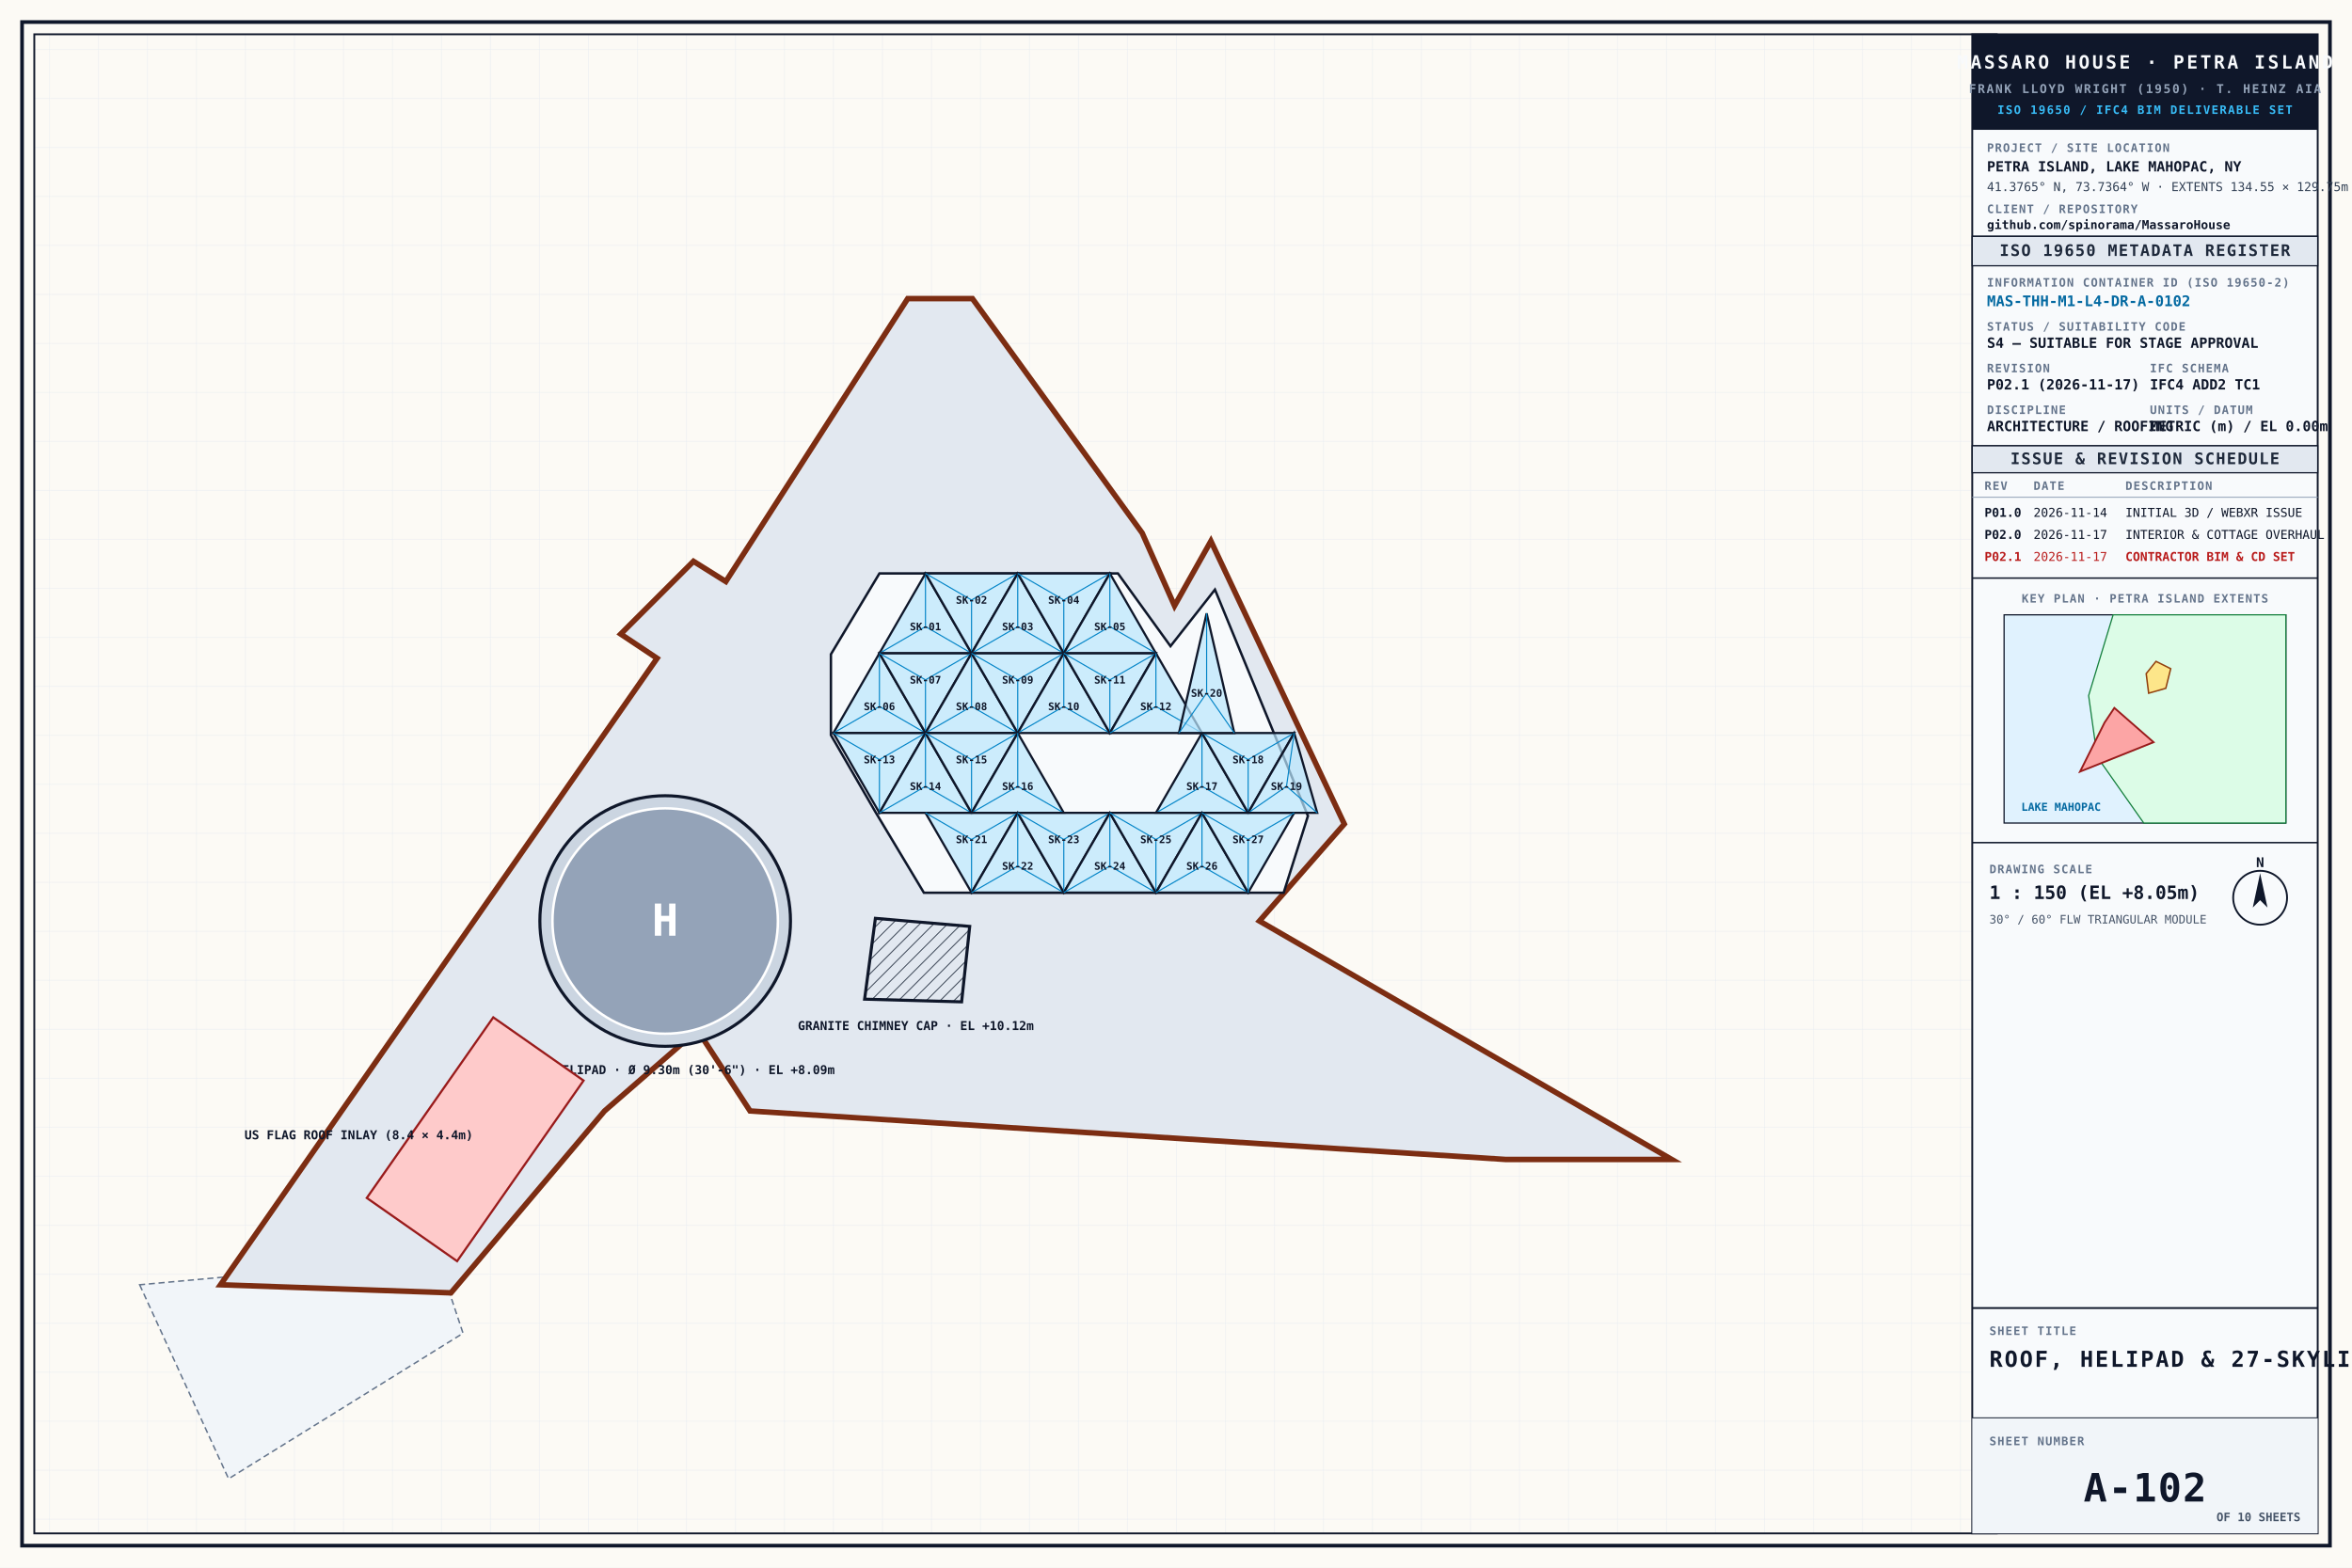
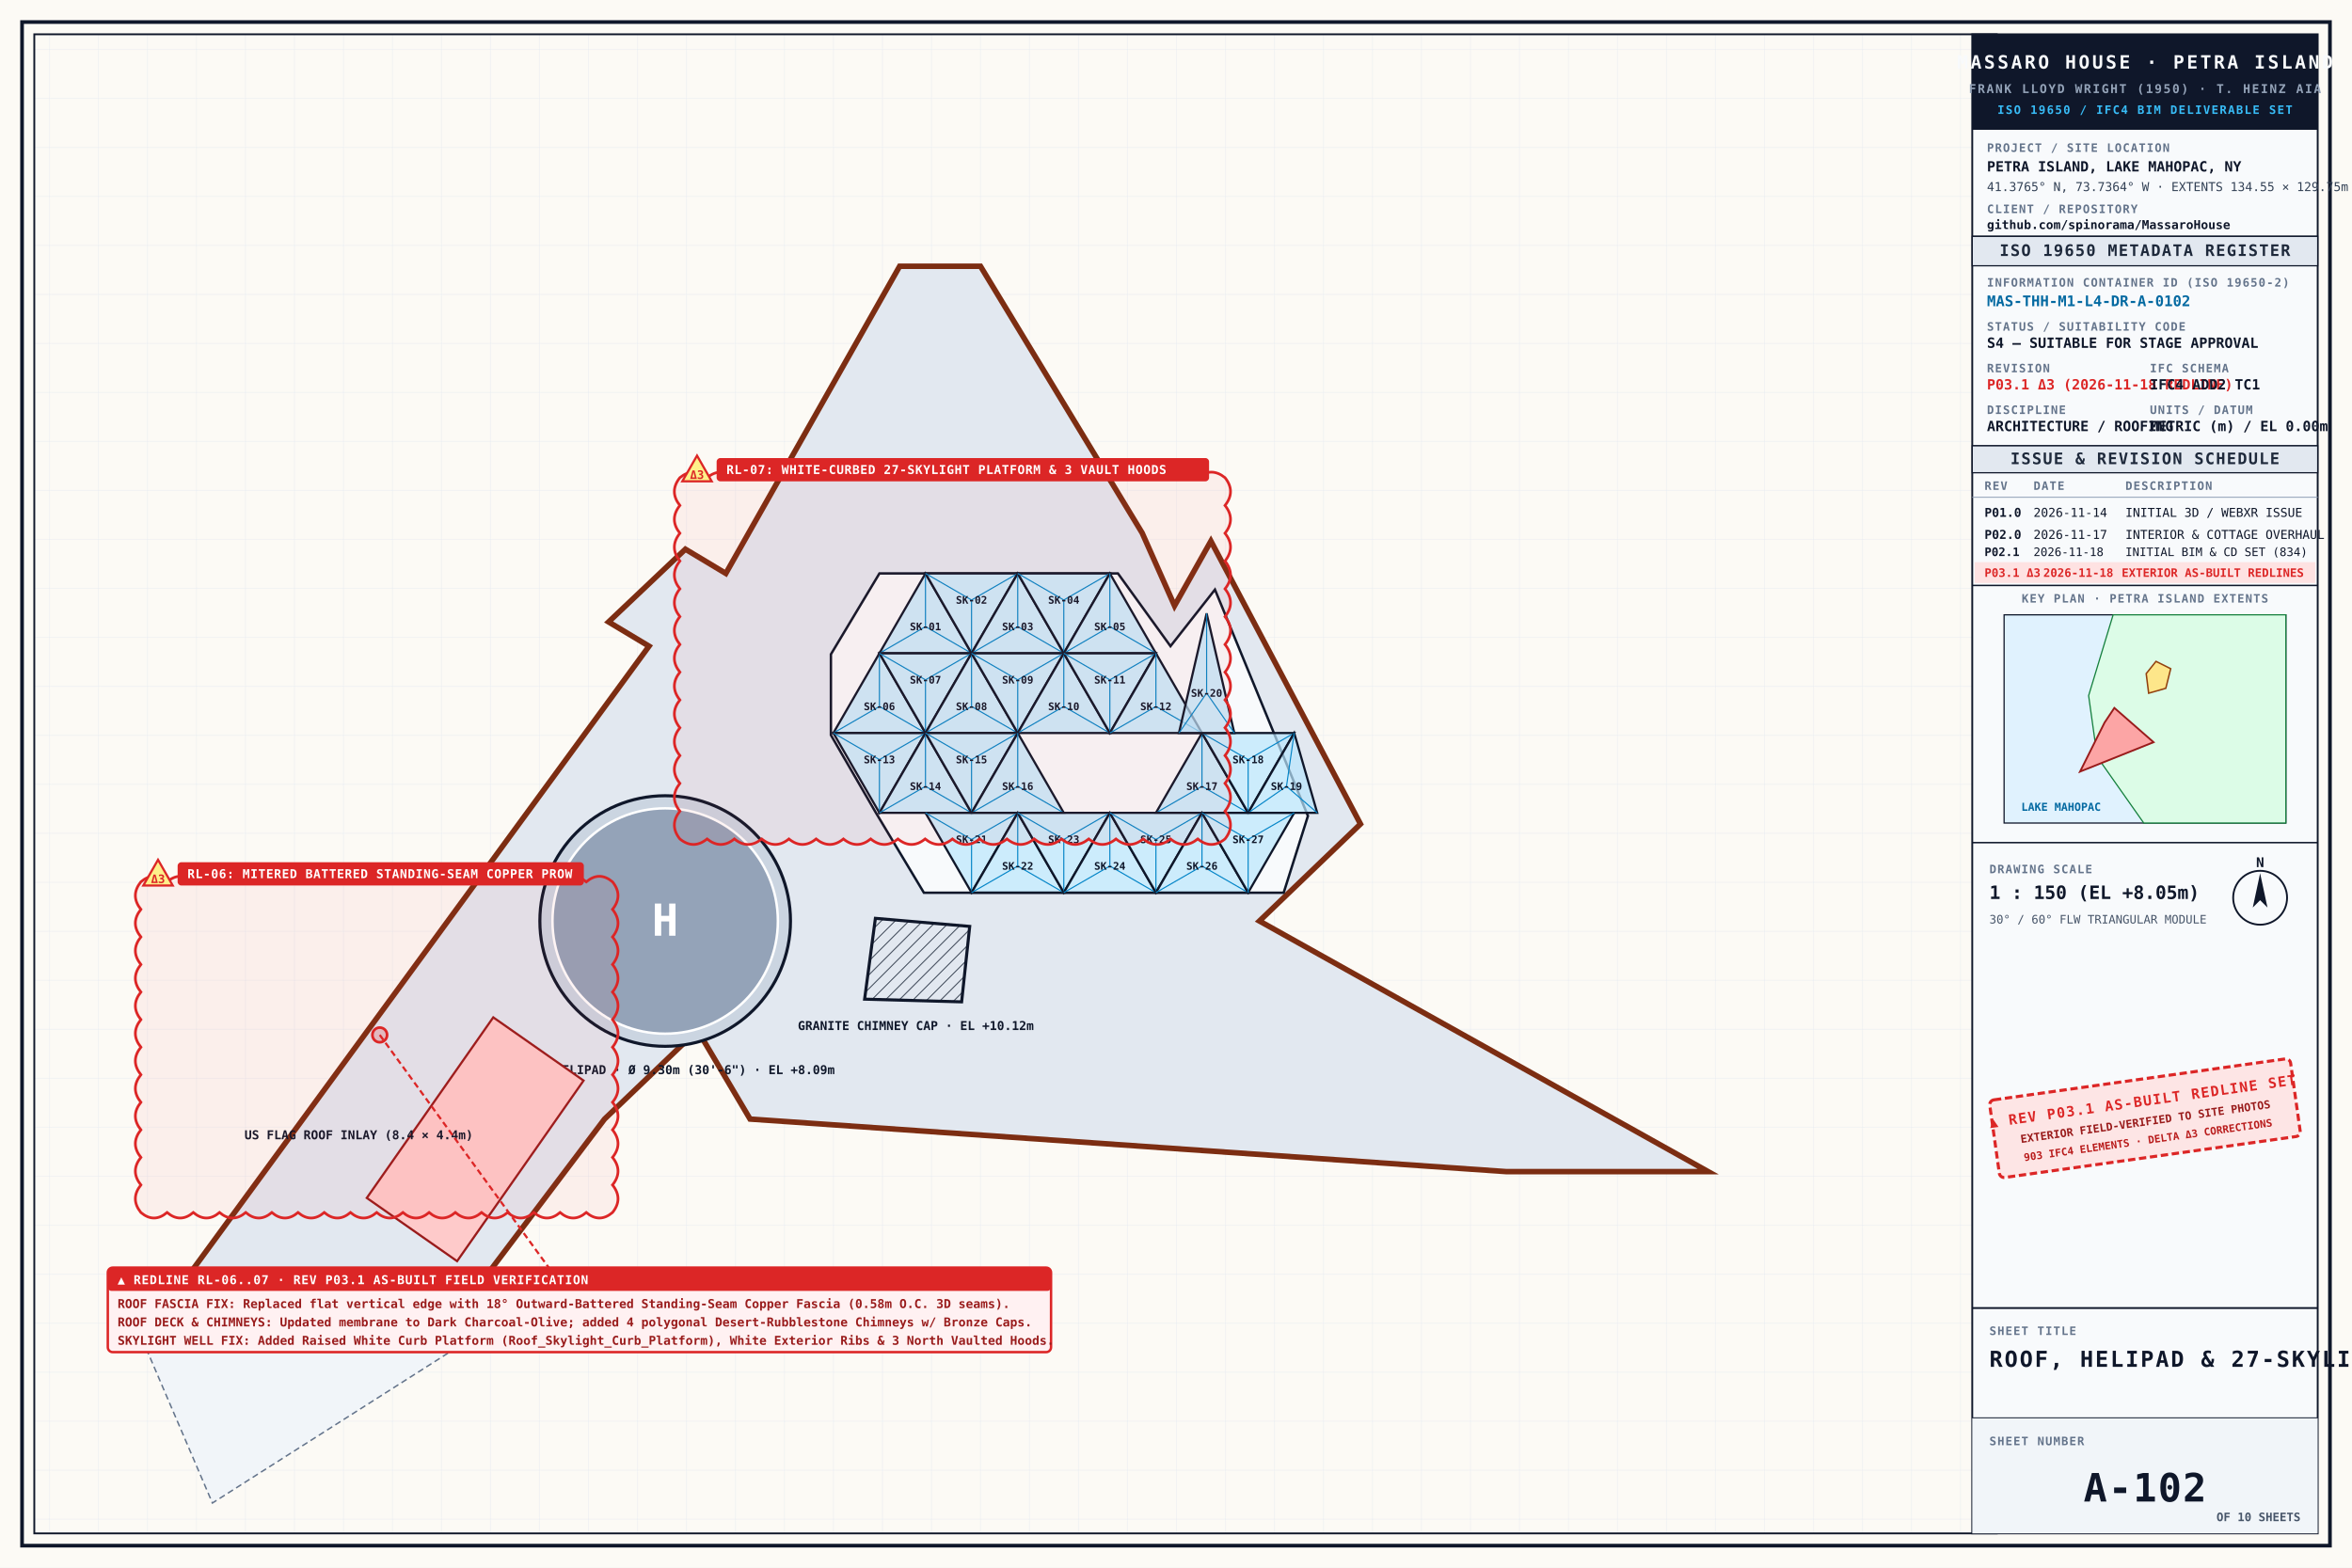
<svg xmlns="http://www.w3.org/2000/svg" viewBox="0 0 1920 1280" width="1920" height="1280">
  <defs>
    <pattern id="hatch-masonry" width="8" height="8" patternTransform="rotate(45 0 0)" patternUnits="userSpaceOnUse">
      <line x1="0" y1="0" x2="0" y2="8" stroke="#1e293b" stroke-width="1.2" />
    </pattern>
    <pattern id="hatch-rock" width="12" height="12" patternTransform="rotate(-30 0 0)" patternUnits="userSpaceOnUse">
      <line x1="0" y1="0" x2="8" y2="0" stroke="#475569" stroke-width="1.0" />
      <line x1="0" y1="6" x2="12" y2="6" stroke="#64748b" stroke-width="0.8" />
    </pattern>
    <pattern id="hatch-earth" width="10" height="10" patternTransform="rotate(60 0 0)" patternUnits="userSpaceOnUse">
      <line x1="0" y1="0" x2="0" y2="10" stroke="#64748b" stroke-width="0.9" />
    </pattern>
    <pattern id="grid-flw" width="40" height="40" patternUnits="userSpaceOnUse">
      <path d="M 40 0 L 0 0 0 40" fill="none" stroke="#e2e8f0" stroke-width="0.6" />
    </pattern>
    <style>
      text { font-family: 'DIN Alternate', 'Bahnschrift', 'Roboto Mono', 'Consolas', monospace; fill: #0f172a; }
      .tb-h1 { font-size: 18px; font-weight: 700; letter-spacing: 1.5px; }
      .tb-h2 { font-size: 13px; font-weight: 700; letter-spacing: 1px; fill: #1e293b; }
      .tb-lbl { font-size: 9.5px; font-weight: 600; fill: #64748b; letter-spacing: 0.8px; }
      .tb-val { font-size: 11.5px; font-weight: 700; fill: #0f172a; }
      .sheet-num { font-size: 32px; font-weight: 800; fill: #0f172a; letter-spacing: 1px; }
      .dim-txt { font-size: 10.5px; font-weight: 700; fill: #b91c1c; text-anchor: middle; }
      .tag-txt { font-size: 10px; font-weight: 700; fill: #0f172a; text-anchor: middle; }
      .sub-txt { font-size: 9px; font-weight: 600; fill: #475569; text-anchor: middle; }
      .note-txt { font-size: 11px; fill: #1e293b; }
      .hdr-txt { font-size: 14px; font-weight: 700; fill: #0f172a; letter-spacing: 1px; }
    </style>
  </defs>
  <rect x="0" y="0" width="1920" height="1280" fill="#fcfaf5" />
  <rect x="28" y="28" width="1602" height="1224" fill="url(#grid-flw)" />
  <rect x="18" y="18" width="1884" height="1244" fill="none" stroke="#0f172a" stroke-width="3.0" />
  <rect x="28" y="28" width="1602" height="1224" fill="none" stroke="#0f172a" stroke-width="1.5" />
  <g transform="translate(1610, 28)">
    <rect x="0" y="0" width="282" height="1224" fill="#f8fafc" stroke="#0f172a" stroke-width="1.5" />
    <rect x="0" y="0" width="282" height="78" fill="#0f172a" />
    <text x="141" y="28" text-anchor="middle" style="font-size:15px;font-weight:800;fill:#f8fafc;letter-spacing:2px;">MASSARO HOUSE · PETRA ISLAND</text>
    <text x="141" y="48" text-anchor="middle" style="font-size:10px;font-weight:600;fill:#94a3b8;letter-spacing:1.2px;">FRANK LLOYD WRIGHT (1950) · T. HEINZ AIA</text>
    <text x="141" y="65" text-anchor="middle" style="font-size:9.5px;font-weight:700;fill:#38bdf8;letter-spacing:1px;">ISO 19650 / IFC4 BIM DELIVERABLE SET</text>
    <line x1="0" y1="165" x2="282" y2="165" stroke="#0f172a" stroke-width="1.2" />
    <text x="12" y="96" class="tb-lbl">PROJECT / SITE LOCATION</text>
    <text x="12" y="112" class="tb-val">PETRA ISLAND, LAKE MAHOPAC, NY</text>
    <text x="12" y="128" style="font-size:10px;fill:#334155;">41.3765° N, 73.7364° W · EXTENTS 134.55 × 129.75m</text>
    <text x="12" y="146" class="tb-lbl">CLIENT / REPOSITORY</text>
    <text x="12" y="159" style="font-size:10px;font-weight:700;fill:#0f172a;">github.com/spinorama/MassaroHouse</text>
    <rect x="0" y="165" width="282" height="24" fill="#e2e8f0" stroke="#0f172a" stroke-width="1.0" />
    <text x="141" y="181" text-anchor="middle" class="tb-h2">ISO 19650 METADATA REGISTER</text>
    <text x="12" y="206" class="tb-lbl">INFORMATION CONTAINER ID (ISO 19650-2)</text>
    <text x="12" y="222" style="font-size:12px;font-weight:800;fill:#0369a1;">MAS-THH-M1-L4-DR-A-0102</text>
    <text x="12" y="242" class="tb-lbl">STATUS / SUITABILITY CODE</text>
    <text x="12" y="256" class="tb-val">S4 — SUITABLE FOR STAGE APPROVAL</text>
    <text x="12" y="276" class="tb-lbl">REVISION</text>
-     <text x="12" y="290" class="tb-val">P02.1 (2026-11-17)</text>
+     <text x="12" y="290" style="font-size:11.5px;font-weight:800;fill:#dc2626;">P03.1 Δ3 (2026-11-18 REDLINE)</text>
    <text x="145" y="276" class="tb-lbl">IFC SCHEMA</text>
    <text x="145" y="290" class="tb-val">IFC4 ADD2 TC1</text>
    <text x="12" y="310" class="tb-lbl">DISCIPLINE</text>
    <text x="12" y="324" class="tb-val">ARCHITECTURE / ROOFING</text>
    <text x="145" y="310" class="tb-lbl">UNITS / DATUM</text>
    <text x="145" y="324" class="tb-val">METRIC (m) / EL 0.00m</text>
    <line x1="0" y1="336" x2="282" y2="336" stroke="#0f172a" stroke-width="1.2" />
    <rect x="0" y="336" width="282" height="22" fill="#e2e8f0" stroke="#0f172a" stroke-width="1.0" />
    <text x="141" y="351" text-anchor="middle" class="tb-h2">ISSUE &amp; REVISION SCHEDULE</text>
    <text x="10" y="372" class="tb-lbl">REV</text>
    <text x="50" y="372" class="tb-lbl">DATE</text>
    <text x="125" y="372" class="tb-lbl">DESCRIPTION</text>
    <line x1="0" y1="378" x2="282" y2="378" stroke="#94a3b8" stroke-width="0.8" />
    <text x="10" y="394" style="font-size:10px;font-weight:700;">P01.0</text>
    <text x="50" y="394" style="font-size:10px;">2026-11-14</text>
    <text x="125" y="394" style="font-size:10px;">INITIAL 3D / WEBXR ISSUE</text>
    <text x="10" y="412" style="font-size:10px;font-weight:700;">P02.0</text>
    <text x="50" y="412" style="font-size:10px;">2026-11-17</text>
    <text x="125" y="412" style="font-size:10px;">INTERIOR &amp; COTTAGE OVERHAUL</text>
-     <text x="10" y="430" style="font-size:10px;font-weight:700;fill:#b91c1c;">P02.1</text>
-     <text x="50" y="430" style="font-size:10px;fill:#b91c1c;">2026-11-17</text>
-     <text x="125" y="430" style="font-size:10px;font-weight:700;fill:#b91c1c;">CONTRACTOR BIM &amp; CD SET</text>
-     <line x1="0" y1="444" x2="282" y2="444" stroke="#0f172a" stroke-width="1.2" />
+     <text x="10" y="426" style="font-size:9.5px;font-weight:700;">P02.1</text>
+     <text x="50" y="426" style="font-size:9.5px;">2026-11-18</text>
+     <text x="125" y="426" style="font-size:9.5px;">INITIAL BIM &amp; CD SET (834)</text>
+     <rect x="2" y="431" width="278" height="17" fill="#fee2e2" />
+     <text x="10" y="443" style="font-size:9.5px;font-weight:800;fill:#dc2626;">P03.1 Δ3</text>
+     <text x="58" y="443" style="font-size:9.5px;font-weight:700;fill:#dc2626;">2026-11-18</text>
+     <text x="122" y="443" style="font-size:9.5px;font-weight:800;fill:#dc2626;">EXTERIOR AS-BUILT REDLINES</text>
+     <line x1="0" y1="450" x2="282" y2="450" stroke="#0f172a" stroke-width="1.2" />
+     <g transform="translate(141, 885) rotate(-8)">
+       <rect x="-124" y="-32" width="248" height="64" rx="4" fill="rgba(254,226,226,0.9)" stroke="#dc2626" stroke-width="2.5" stroke-dasharray="6,3" />
+       <text x="0" y="-10" text-anchor="middle" style="font-size:11.5px;font-weight:900;fill:#dc2626;letter-spacing:1px;">▲ REV P03.1 AS-BUILT REDLINE SET</text>
+       <text x="0" y="6" text-anchor="middle" style="font-size:9px;font-weight:800;fill:#991b1b;">EXTERIOR FIELD-VERIFIED TO SITE PHOTOS</text>
+       <text x="0" y="21" text-anchor="middle" style="font-size:8.5px;font-weight:700;fill:#b91c1c;">903 IFC4 ELEMENTS · DELTA Δ3 CORRECTIONS</text>
+     </g>
    <text x="141" y="464" text-anchor="middle" class="tb-lbl">KEY PLAN · PETRA ISLAND EXTENTS</text>
    <rect x="26" y="474" width="230" height="170" fill="#e0f2fe" stroke="#0f172a" stroke-width="1.0" />
    <polygon points="115,474 256,474 256,644 140,644 102,590 95,540" fill="#dcfce7" stroke="#15803d" stroke-width="1.0" />
    <polygon points="116,550 148,578 88,602 108,562" fill="#fca5a5" stroke="#991b1b" stroke-width="1.5" />
    <polygon points="150,512 162,518 158,534 144,538 142,522" fill="#fde68a" stroke="#92400e" stroke-width="1.2" />
    <text x="40" y="634" style="font-size:9px;font-weight:700;fill:#0369a1;">LAKE MAHOPAC</text>
    <line x1="0" y1="660" x2="282" y2="660" stroke="#0f172a" stroke-width="1.2" />
    <g transform="translate(235, 705)">
      <circle cx="0" cy="0" r="22" fill="none" stroke="#0f172a" stroke-width="1.5" />
      <polygon points="0,-20 -6,8 0,2 6,8" fill="#0f172a" />
      <text x="0" y="-25" text-anchor="middle" style="font-size:11px;font-weight:800;">N</text>
    </g>
    <text x="14" y="685" class="tb-lbl">DRAWING SCALE</text>
    <text x="14" y="706" style="font-size:15px;font-weight:800;">1 : 150 (EL +8.05m)</text>
    <text x="14" y="726" style="font-size:9.5px;fill:#475569;">30° / 60° FLW TRIANGULAR MODULE</text>
    <line x1="0" y1="1040" x2="282" y2="1040" stroke="#0f172a" stroke-width="1.5" />
    <text x="14" y="1062" class="tb-lbl">SHEET TITLE</text>
    <text x="14" y="1088" class="tb-h1">ROOF, HELIPAD &amp; 27-SKYLIGHT PLAN</text>
    <line x1="0" y1="1130" x2="282" y2="1130" stroke="#0f172a" stroke-width="1.5" />
    <rect x="0" y="1130" width="282" height="94" fill="#f1f5f9" />
    <text x="14" y="1152" class="tb-lbl">SHEET NUMBER</text>
    <text x="141" y="1198" text-anchor="middle" class="sheet-num">A-102</text>
    <text x="268" y="1214" text-anchor="end" style="font-size:9.5px;font-weight:700;fill:#475569;">OF 10 SHEETS</text>
  </g>
-   <polygon points="114.0,1049.0 186.6,1207.4 378.0,1088.6 364.8,1049.0 186.6,1042.4" fill="#f1f5f9" stroke="#64748b" stroke-width="1.2" stroke-dasharray="5,3" />
-   <polygon points="741.0,243.8 793.8,243.8 932.4,435.2 958.8,494.6 988.5,441.8 1097.4,672.8 1028.1,752.0 1364.7,946.7 1229.4,946.7 612.3,907.1 569.4,841.1 493.5,907.1 368.1,1055.6 180.0,1049.0 536.4,537.5 506.7,517.7 566.1,458.3 592.5,474.8" fill="#e2e8f0" stroke="#7c2d12" stroke-width="4.5" />
+   <polygon points="94.2,1042.4 173.4,1227.2 391.2,1088.6 364.8,1049.0 186.6,1042.4" fill="#f1f5f9" stroke="#64748b" stroke-width="1.2" stroke-dasharray="5,3" />
+   <polygon points="734.4,217.4 800.4,217.4 932.4,435.2 958.8,494.6 988.5,441.8 1110.6,672.8 1028.1,752.0 1394.4,956.6 1229.4,956.6 612.3,913.7 569.4,841.1 493.5,913.7 361.5,1088.6 133.8,1068.8 529.8,527.6 496.8,507.8 559.5,448.4 592.5,468.2" fill="#e2e8f0" stroke="#7c2d12" stroke-width="4.5" />
  <polygon points="717.9,468.2 912.6,468.2 955.5,527.6 991.8,481.4 1067.7,666.2 1047.9,728.9 754.2,728.9 714.6,662.9 678.3,600.2 678.3,534.2" fill="#f8fafc" stroke="#0f172a" stroke-width="2.0" />
  <polygon points="717.9,533.4 793.1,533.4 755.5,468.2" fill="#bae6fd" fill-opacity="0.7" stroke="#0f172a" stroke-width="1.8" />
  <line x1="717.9" y1="533.4" x2="755.5" y2="511.6" stroke="#0284c7" stroke-width="0.9" />
  <line x1="793.1" y1="533.4" x2="755.5" y2="511.6" stroke="#0284c7" stroke-width="0.9" />
  <line x1="755.5" y1="468.2" x2="755.5" y2="511.6" stroke="#0284c7" stroke-width="0.9" />
  <text x="755.5" y="514.6" style="font-size:8.5px;font-weight:800;fill:#0f172a;text-anchor:middle;">SK-01</text>
  <polygon points="755.5,468.2 830.8,468.2 793.1,533.4" fill="#bae6fd" fill-opacity="0.7" stroke="#0f172a" stroke-width="1.8" />
  <line x1="755.5" y1="468.2" x2="793.1" y2="489.9" stroke="#0284c7" stroke-width="0.9" />
  <line x1="830.8" y1="468.2" x2="793.1" y2="489.9" stroke="#0284c7" stroke-width="0.9" />
  <line x1="793.1" y1="533.4" x2="793.1" y2="489.9" stroke="#0284c7" stroke-width="0.9" />
  <text x="793.1" y="492.9" style="font-size:8.5px;font-weight:800;fill:#0f172a;text-anchor:middle;">SK-02</text>
  <polygon points="793.1,533.4 868.4,533.4 830.8,468.2" fill="#bae6fd" fill-opacity="0.7" stroke="#0f172a" stroke-width="1.8" />
  <line x1="793.1" y1="533.4" x2="830.8" y2="511.6" stroke="#0284c7" stroke-width="0.9" />
  <line x1="868.4" y1="533.4" x2="830.8" y2="511.6" stroke="#0284c7" stroke-width="0.9" />
  <line x1="830.8" y1="468.2" x2="830.8" y2="511.6" stroke="#0284c7" stroke-width="0.9" />
  <text x="830.8" y="514.6" style="font-size:8.5px;font-weight:800;fill:#0f172a;text-anchor:middle;">SK-03</text>
  <polygon points="830.8,468.2 906.0,468.2 868.4,533.4" fill="#bae6fd" fill-opacity="0.7" stroke="#0f172a" stroke-width="1.8" />
  <line x1="830.8" y1="468.2" x2="868.4" y2="489.9" stroke="#0284c7" stroke-width="0.9" />
  <line x1="906.0" y1="468.2" x2="868.4" y2="489.9" stroke="#0284c7" stroke-width="0.9" />
  <line x1="868.4" y1="533.4" x2="868.4" y2="489.9" stroke="#0284c7" stroke-width="0.9" />
  <text x="868.4" y="492.9" style="font-size:8.5px;font-weight:800;fill:#0f172a;text-anchor:middle;">SK-04</text>
  <polygon points="868.4,533.4 943.6,533.4 906.0,468.2" fill="#bae6fd" fill-opacity="0.7" stroke="#0f172a" stroke-width="1.8" />
  <line x1="868.4" y1="533.4" x2="906.0" y2="511.6" stroke="#0284c7" stroke-width="0.9" />
  <line x1="943.6" y1="533.4" x2="906.0" y2="511.6" stroke="#0284c7" stroke-width="0.9" />
  <line x1="906.0" y1="468.2" x2="906.0" y2="511.6" stroke="#0284c7" stroke-width="0.9" />
  <text x="906.0" y="514.6" style="font-size:8.5px;font-weight:800;fill:#0f172a;text-anchor:middle;">SK-05</text>
  <polygon points="680.3,598.5 755.5,598.5 717.9,533.4" fill="#bae6fd" fill-opacity="0.7" stroke="#0f172a" stroke-width="1.8" />
  <line x1="680.3" y1="598.5" x2="717.9" y2="576.8" stroke="#0284c7" stroke-width="0.9" />
  <line x1="755.5" y1="598.5" x2="717.9" y2="576.8" stroke="#0284c7" stroke-width="0.9" />
  <line x1="717.9" y1="533.4" x2="717.9" y2="576.8" stroke="#0284c7" stroke-width="0.9" />
  <text x="717.9" y="579.8" style="font-size:8.5px;font-weight:800;fill:#0f172a;text-anchor:middle;">SK-06</text>
  <polygon points="717.9,533.4 793.1,533.4 755.5,598.5" fill="#bae6fd" fill-opacity="0.7" stroke="#0f172a" stroke-width="1.8" />
  <line x1="717.9" y1="533.4" x2="755.5" y2="555.1" stroke="#0284c7" stroke-width="0.9" />
  <line x1="793.1" y1="533.4" x2="755.5" y2="555.1" stroke="#0284c7" stroke-width="0.9" />
  <line x1="755.5" y1="598.5" x2="755.5" y2="555.1" stroke="#0284c7" stroke-width="0.9" />
  <text x="755.5" y="558.1" style="font-size:8.5px;font-weight:800;fill:#0f172a;text-anchor:middle;">SK-07</text>
  <polygon points="755.5,598.5 830.8,598.5 793.1,533.4" fill="#bae6fd" fill-opacity="0.7" stroke="#0f172a" stroke-width="1.8" />
  <line x1="755.5" y1="598.5" x2="793.1" y2="576.8" stroke="#0284c7" stroke-width="0.9" />
  <line x1="830.8" y1="598.5" x2="793.1" y2="576.8" stroke="#0284c7" stroke-width="0.9" />
  <line x1="793.1" y1="533.4" x2="793.1" y2="576.8" stroke="#0284c7" stroke-width="0.9" />
  <text x="793.1" y="579.8" style="font-size:8.5px;font-weight:800;fill:#0f172a;text-anchor:middle;">SK-08</text>
  <polygon points="793.1,533.4 868.4,533.4 830.8,598.5" fill="#bae6fd" fill-opacity="0.7" stroke="#0f172a" stroke-width="1.8" />
  <line x1="793.1" y1="533.4" x2="830.8" y2="555.1" stroke="#0284c7" stroke-width="0.9" />
  <line x1="868.4" y1="533.4" x2="830.8" y2="555.1" stroke="#0284c7" stroke-width="0.9" />
  <line x1="830.8" y1="598.5" x2="830.8" y2="555.1" stroke="#0284c7" stroke-width="0.9" />
  <text x="830.8" y="558.1" style="font-size:8.5px;font-weight:800;fill:#0f172a;text-anchor:middle;">SK-09</text>
  <polygon points="830.8,598.5 906.0,598.5 868.4,533.4" fill="#bae6fd" fill-opacity="0.7" stroke="#0f172a" stroke-width="1.8" />
  <line x1="830.8" y1="598.5" x2="868.4" y2="576.8" stroke="#0284c7" stroke-width="0.9" />
  <line x1="906.0" y1="598.5" x2="868.4" y2="576.8" stroke="#0284c7" stroke-width="0.9" />
  <line x1="868.4" y1="533.4" x2="868.4" y2="576.8" stroke="#0284c7" stroke-width="0.9" />
  <text x="868.4" y="579.8" style="font-size:8.5px;font-weight:800;fill:#0f172a;text-anchor:middle;">SK-10</text>
  <polygon points="868.4,533.4 943.6,533.4 906.0,598.5" fill="#bae6fd" fill-opacity="0.7" stroke="#0f172a" stroke-width="1.8" />
  <line x1="868.4" y1="533.4" x2="906.0" y2="555.1" stroke="#0284c7" stroke-width="0.9" />
  <line x1="943.6" y1="533.4" x2="906.0" y2="555.1" stroke="#0284c7" stroke-width="0.9" />
  <line x1="906.0" y1="598.5" x2="906.0" y2="555.1" stroke="#0284c7" stroke-width="0.9" />
  <text x="906.0" y="558.1" style="font-size:8.5px;font-weight:800;fill:#0f172a;text-anchor:middle;">SK-11</text>
  <polygon points="906.0,598.5 981.2,598.5 943.6,533.4" fill="#bae6fd" fill-opacity="0.7" stroke="#0f172a" stroke-width="1.8" />
  <line x1="906.0" y1="598.5" x2="943.6" y2="576.8" stroke="#0284c7" stroke-width="0.9" />
  <line x1="981.2" y1="598.5" x2="943.6" y2="576.8" stroke="#0284c7" stroke-width="0.9" />
  <line x1="943.6" y1="533.4" x2="943.6" y2="576.8" stroke="#0284c7" stroke-width="0.9" />
  <text x="943.6" y="579.8" style="font-size:8.5px;font-weight:800;fill:#0f172a;text-anchor:middle;">SK-12</text>
  <polygon points="680.3,598.5 755.5,598.5 717.9,663.7" fill="#bae6fd" fill-opacity="0.7" stroke="#0f172a" stroke-width="1.8" />
  <line x1="680.3" y1="598.5" x2="717.9" y2="620.2" stroke="#0284c7" stroke-width="0.9" />
  <line x1="755.5" y1="598.5" x2="717.9" y2="620.2" stroke="#0284c7" stroke-width="0.9" />
  <line x1="717.9" y1="663.7" x2="717.9" y2="620.2" stroke="#0284c7" stroke-width="0.9" />
  <text x="717.9" y="623.2" style="font-size:8.5px;font-weight:800;fill:#0f172a;text-anchor:middle;">SK-13</text>
  <polygon points="717.9,663.7 793.1,663.7 755.5,598.5" fill="#bae6fd" fill-opacity="0.7" stroke="#0f172a" stroke-width="1.8" />
  <line x1="717.9" y1="663.7" x2="755.5" y2="642.0" stroke="#0284c7" stroke-width="0.9" />
  <line x1="793.1" y1="663.7" x2="755.5" y2="642.0" stroke="#0284c7" stroke-width="0.9" />
  <line x1="755.5" y1="598.5" x2="755.5" y2="642.0" stroke="#0284c7" stroke-width="0.9" />
  <text x="755.5" y="645.0" style="font-size:8.5px;font-weight:800;fill:#0f172a;text-anchor:middle;">SK-14</text>
  <polygon points="755.5,598.5 830.8,598.5 793.1,663.7" fill="#bae6fd" fill-opacity="0.7" stroke="#0f172a" stroke-width="1.8" />
  <line x1="755.5" y1="598.5" x2="793.1" y2="620.2" stroke="#0284c7" stroke-width="0.9" />
  <line x1="830.8" y1="598.5" x2="793.1" y2="620.2" stroke="#0284c7" stroke-width="0.9" />
  <line x1="793.1" y1="663.7" x2="793.1" y2="620.2" stroke="#0284c7" stroke-width="0.9" />
  <text x="793.1" y="623.2" style="font-size:8.5px;font-weight:800;fill:#0f172a;text-anchor:middle;">SK-15</text>
  <polygon points="793.1,663.7 868.4,663.7 830.8,598.5" fill="#bae6fd" fill-opacity="0.7" stroke="#0f172a" stroke-width="1.8" />
  <line x1="793.1" y1="663.7" x2="830.8" y2="642.0" stroke="#0284c7" stroke-width="0.9" />
  <line x1="868.4" y1="663.7" x2="830.8" y2="642.0" stroke="#0284c7" stroke-width="0.9" />
  <line x1="830.8" y1="598.5" x2="830.8" y2="642.0" stroke="#0284c7" stroke-width="0.9" />
  <text x="830.8" y="645.0" style="font-size:8.5px;font-weight:800;fill:#0f172a;text-anchor:middle;">SK-16</text>
  <polygon points="943.6,663.7 1018.9,663.7 981.2,598.5" fill="#bae6fd" fill-opacity="0.7" stroke="#0f172a" stroke-width="1.8" />
  <line x1="943.6" y1="663.7" x2="981.2" y2="642.0" stroke="#0284c7" stroke-width="0.9" />
  <line x1="1018.9" y1="663.7" x2="981.2" y2="642.0" stroke="#0284c7" stroke-width="0.9" />
  <line x1="981.2" y1="598.5" x2="981.2" y2="642.0" stroke="#0284c7" stroke-width="0.9" />
  <text x="981.2" y="645.0" style="font-size:8.5px;font-weight:800;fill:#0f172a;text-anchor:middle;">SK-17</text>
  <polygon points="981.2,598.5 1056.5,598.5 1018.9,663.7" fill="#bae6fd" fill-opacity="0.7" stroke="#0f172a" stroke-width="1.8" />
  <line x1="981.2" y1="598.5" x2="1018.9" y2="620.2" stroke="#0284c7" stroke-width="0.9" />
  <line x1="1056.5" y1="598.5" x2="1018.9" y2="620.2" stroke="#0284c7" stroke-width="0.9" />
  <line x1="1018.9" y1="663.7" x2="1018.9" y2="620.2" stroke="#0284c7" stroke-width="0.9" />
  <text x="1018.9" y="623.2" style="font-size:8.5px;font-weight:800;fill:#0f172a;text-anchor:middle;">SK-18</text>
  <polygon points="1018.9,663.7 1056.5,598.5 1075.3,663.7" fill="#bae6fd" fill-opacity="0.7" stroke="#0f172a" stroke-width="1.8" />
  <line x1="1018.9" y1="663.7" x2="1050.2" y2="642.0" stroke="#0284c7" stroke-width="0.9" />
  <line x1="1056.5" y1="598.5" x2="1050.2" y2="642.0" stroke="#0284c7" stroke-width="0.9" />
  <line x1="1075.3" y1="663.7" x2="1050.2" y2="642.0" stroke="#0284c7" stroke-width="0.9" />
  <text x="1050.2" y="645.0" style="font-size:8.5px;font-weight:800;fill:#0f172a;text-anchor:middle;">SK-19</text>
  <polygon points="962.4,598.5 1007.6,598.5 985.0,500.8" fill="#bae6fd" fill-opacity="0.7" stroke="#0f172a" stroke-width="1.8" />
  <line x1="962.4" y1="598.5" x2="985.0" y2="565.9" stroke="#0284c7" stroke-width="0.9" />
  <line x1="1007.6" y1="598.5" x2="985.0" y2="565.9" stroke="#0284c7" stroke-width="0.9" />
  <line x1="985.0" y1="500.8" x2="985.0" y2="565.9" stroke="#0284c7" stroke-width="0.9" />
  <text x="985.0" y="568.9" style="font-size:8.5px;font-weight:800;fill:#0f172a;text-anchor:middle;">SK-20</text>
  <polygon points="755.5,663.7 830.8,663.7 793.1,728.8" fill="#bae6fd" fill-opacity="0.7" stroke="#0f172a" stroke-width="1.8" />
  <line x1="755.5" y1="663.7" x2="793.1" y2="685.4" stroke="#0284c7" stroke-width="0.9" />
  <line x1="830.8" y1="663.7" x2="793.1" y2="685.4" stroke="#0284c7" stroke-width="0.9" />
  <line x1="793.1" y1="728.8" x2="793.1" y2="685.4" stroke="#0284c7" stroke-width="0.9" />
  <text x="793.1" y="688.4" style="font-size:8.5px;font-weight:800;fill:#0f172a;text-anchor:middle;">SK-21</text>
  <polygon points="793.1,728.8 868.4,728.8 830.8,663.7" fill="#bae6fd" fill-opacity="0.7" stroke="#0f172a" stroke-width="1.8" />
  <line x1="793.1" y1="728.8" x2="830.8" y2="707.1" stroke="#0284c7" stroke-width="0.9" />
  <line x1="868.4" y1="728.8" x2="830.8" y2="707.1" stroke="#0284c7" stroke-width="0.9" />
  <line x1="830.8" y1="663.7" x2="830.8" y2="707.1" stroke="#0284c7" stroke-width="0.9" />
  <text x="830.8" y="710.1" style="font-size:8.5px;font-weight:800;fill:#0f172a;text-anchor:middle;">SK-22</text>
  <polygon points="830.8,663.7 906.0,663.7 868.4,728.8" fill="#bae6fd" fill-opacity="0.7" stroke="#0f172a" stroke-width="1.8" />
  <line x1="830.8" y1="663.7" x2="868.4" y2="685.4" stroke="#0284c7" stroke-width="0.9" />
  <line x1="906.0" y1="663.7" x2="868.4" y2="685.4" stroke="#0284c7" stroke-width="0.9" />
  <line x1="868.4" y1="728.8" x2="868.4" y2="685.4" stroke="#0284c7" stroke-width="0.9" />
  <text x="868.4" y="688.4" style="font-size:8.5px;font-weight:800;fill:#0f172a;text-anchor:middle;">SK-23</text>
  <polygon points="868.4,728.8 943.6,728.8 906.0,663.7" fill="#bae6fd" fill-opacity="0.7" stroke="#0f172a" stroke-width="1.8" />
  <line x1="868.4" y1="728.8" x2="906.0" y2="707.1" stroke="#0284c7" stroke-width="0.9" />
  <line x1="943.6" y1="728.8" x2="906.0" y2="707.1" stroke="#0284c7" stroke-width="0.9" />
  <line x1="906.0" y1="663.7" x2="906.0" y2="707.1" stroke="#0284c7" stroke-width="0.9" />
  <text x="906.0" y="710.1" style="font-size:8.5px;font-weight:800;fill:#0f172a;text-anchor:middle;">SK-24</text>
  <polygon points="906.0,663.7 981.2,663.7 943.6,728.8" fill="#bae6fd" fill-opacity="0.7" stroke="#0f172a" stroke-width="1.8" />
  <line x1="906.0" y1="663.7" x2="943.6" y2="685.4" stroke="#0284c7" stroke-width="0.9" />
  <line x1="981.2" y1="663.7" x2="943.6" y2="685.4" stroke="#0284c7" stroke-width="0.9" />
  <line x1="943.6" y1="728.8" x2="943.6" y2="685.4" stroke="#0284c7" stroke-width="0.9" />
  <text x="943.6" y="688.4" style="font-size:8.5px;font-weight:800;fill:#0f172a;text-anchor:middle;">SK-25</text>
  <polygon points="943.6,728.8 1018.9,728.8 981.2,663.7" fill="#bae6fd" fill-opacity="0.7" stroke="#0f172a" stroke-width="1.8" />
  <line x1="943.6" y1="728.8" x2="981.2" y2="707.1" stroke="#0284c7" stroke-width="0.9" />
  <line x1="1018.9" y1="728.8" x2="981.2" y2="707.1" stroke="#0284c7" stroke-width="0.9" />
  <line x1="981.2" y1="663.7" x2="981.2" y2="707.1" stroke="#0284c7" stroke-width="0.9" />
  <text x="981.2" y="710.1" style="font-size:8.5px;font-weight:800;fill:#0f172a;text-anchor:middle;">SK-26</text>
  <polygon points="981.2,663.7 1056.5,663.7 1018.9,728.8" fill="#bae6fd" fill-opacity="0.7" stroke="#0f172a" stroke-width="1.8" />
  <line x1="981.2" y1="663.7" x2="1018.9" y2="685.4" stroke="#0284c7" stroke-width="0.9" />
  <line x1="1056.5" y1="663.7" x2="1018.9" y2="685.4" stroke="#0284c7" stroke-width="0.9" />
  <line x1="1018.9" y1="728.8" x2="1018.9" y2="685.4" stroke="#0284c7" stroke-width="0.9" />
  <text x="1018.9" y="688.4" style="font-size:8.5px;font-weight:800;fill:#0f172a;text-anchor:middle;">SK-27</text>
  <circle cx="543.0" cy="752.0" r="102.3" fill="#cbd5e1" stroke="#0f172a" stroke-width="2.5" />
  <circle cx="543.0" cy="752.0" r="92.0" fill="#94a3b8" stroke="#ffffff" stroke-width="2.0" />
  <text x="543.0" y="764.0" style="font-size:36px;font-weight:900;fill:#ffffff;text-anchor:middle;">H</text>
  <text x="543.0" y="877.0" class="tag-txt">ROOFTOP HELIPAD · Ø 9.30m (30'-6") · EL +8.09m</text>
  <rect x="342.9" y="840.2" width="90" height="180" transform="rotate(35 387.9 930.2)" fill="#fecaca" stroke="#991b1b" stroke-width="1.8" />
  <text x="292.9" y="930.2" class="tag-txt">US FLAG ROOF INLAY (8.4 × 4.4m)</text>
  <polygon points="705.8,815.8 785.0,818.0 791.6,756.4 714.6,749.8" fill="url(#hatch-masonry)" stroke="#0f172a" stroke-width="2.5" />
  <text x="747.6" y="841.0" class="tag-txt">GRANITE CHIMNEY CAP · EL +10.12m</text>
+   <g class="redline-layer">
+     <path d="M 115.0 720.0 Q 125.7 711.0 136.4 720.0 Q 147.1 711.0 157.8 720.0 Q 168.5 711.0 179.2 720.0 Q 189.9 711.0 200.6 720.0 Q 211.2 711.0 221.9 720.0 Q 232.6 711.0 243.3 720.0 Q 254.0 711.0 264.7 720.0 Q 275.4 711.0 286.1 720.0 Q 296.8 711.0 307.5 720.0 Q 318.2 711.0 328.9 720.0 Q 339.6 711.0 350.3 720.0 Q 361.0 711.0 371.7 720.0 Q 382.4 711.0 393.1 720.0 Q 403.8 711.0 414.4 720.0 Q 425.1 711.0 435.8 720.0 Q 446.5 711.0 457.2 720.0 Q 467.9 711.0 478.6 720.0 Q 489.3 711.0 500.0 720.0 Q 509.0 731.2 500.0 742.5 Q 509.0 753.8 500.0 765.0 Q 509.0 776.2 500.0 787.5 Q 509.0 798.8 500.0 810.0 Q 509.0 821.2 500.0 832.5 Q 509.0 843.8 500.0 855.0 Q 509.0 866.2 500.0 877.5 Q 509.0 888.8 500.0 900.0 Q 509.0 911.2 500.0 922.5 Q 509.0 933.8 500.0 945.0 Q 509.0 956.2 500.0 967.5 Q 509.0 978.8 500.0 990.0 Q 489.3 999.0 478.6 990.0 Q 467.9 999.0 457.2 990.0 Q 446.5 999.0 435.8 990.0 Q 425.1 999.0 414.4 990.0 Q 403.8 999.0 393.1 990.0 Q 382.4 999.0 371.7 990.0 Q 361.0 999.0 350.3 990.0 Q 339.6 999.0 328.9 990.0 Q 318.2 999.0 307.5 990.0 Q 296.8 999.0 286.1 990.0 Q 275.4 999.0 264.7 990.0 Q 254.0 999.0 243.3 990.0 Q 232.6 999.0 221.9 990.0 Q 211.2 999.0 200.6 990.0 Q 189.9 999.0 179.2 990.0 Q 168.5 999.0 157.8 990.0 Q 147.1 999.0 136.4 990.0 Q 125.7 999.0 115.0 990.0 Q 106.0 978.8 115.0 967.5 Q 106.0 956.2 115.0 945.0 Q 106.0 933.8 115.0 922.5 Q 106.0 911.2 115.0 900.0 Q 106.0 888.8 115.0 877.5 Q 106.0 866.2 115.0 855.0 Q 106.0 843.8 115.0 832.5 Q 106.0 821.2 115.0 810.0 Q 106.0 798.8 115.0 787.5 Q 106.0 776.2 115.0 765.0 Q 106.0 753.8 115.0 742.5 Q 106.0 731.2 115.0 720.0 Z" fill="rgba(239, 68, 68, 0.055)" stroke="#dc2626" stroke-width="2.2" />
+     <polygon points="129.0,702.0 117.0,723.0 141.0,723.0" fill="#fef08a" stroke="#dc2626" stroke-width="1.8" />
+     <text x="129.0" y="721.0" text-anchor="middle" style="font-size:9.5px;font-weight:900;fill:#dc2626;">Δ3</text>
+     <rect x="145.0" y="704.0" width="331.6" height="19" rx="3" fill="#dc2626" />
+     <text x="153.0" y="717.0" style="font-size:10px;font-weight:800;fill:#ffffff;letter-spacing:0.4px;">RL-06: MITERED BATTERED STANDING-SEAM COPPER PROW</text>
+     <path d="M 555.0 390.0 Q 566.1 381.0 577.2 390.0 Q 588.4 381.0 599.5 390.0 Q 610.6 381.0 621.8 390.0 Q 632.9 381.0 644.0 390.0 Q 655.1 381.0 666.2 390.0 Q 677.4 381.0 688.5 390.0 Q 699.6 381.0 710.8 390.0 Q 721.9 381.0 733.0 390.0 Q 744.1 381.0 755.2 390.0 Q 766.4 381.0 777.5 390.0 Q 788.6 381.0 799.8 390.0 Q 810.9 381.0 822.0 390.0 Q 833.1 381.0 844.2 390.0 Q 855.4 381.0 866.5 390.0 Q 877.6 381.0 888.8 390.0 Q 899.9 381.0 911.0 390.0 Q 922.1 381.0 933.2 390.0 Q 944.4 381.0 955.5 390.0 Q 966.6 381.0 977.8 390.0 Q 988.9 381.0 1000.0 390.0 Q 1009.0 401.3 1000.0 412.7 Q 1009.0 424.0 1000.0 435.4 Q 1009.0 446.7 1000.0 458.1 Q 1009.0 469.4 1000.0 480.8 Q 1009.0 492.1 1000.0 503.5 Q 1009.0 514.8 1000.0 526.2 Q 1009.0 537.5 1000.0 548.8 Q 1009.0 560.2 1000.0 571.5 Q 1009.0 582.9 1000.0 594.2 Q 1009.0 605.6 1000.0 616.9 Q 1009.0 628.3 1000.0 639.6 Q 1009.0 651.0 1000.0 662.3 Q 1009.0 673.7 1000.0 685.0 Q 988.9 694.0 977.8 685.0 Q 966.6 694.0 955.5 685.0 Q 944.4 694.0 933.2 685.0 Q 922.1 694.0 911.0 685.0 Q 899.9 694.0 888.8 685.0 Q 877.6 694.0 866.5 685.0 Q 855.4 694.0 844.2 685.0 Q 833.1 694.0 822.0 685.0 Q 810.9 694.0 799.8 685.0 Q 788.6 694.0 777.5 685.0 Q 766.4 694.0 755.2 685.0 Q 744.1 694.0 733.0 685.0 Q 721.9 694.0 710.8 685.0 Q 699.6 694.0 688.5 685.0 Q 677.4 694.0 666.2 685.0 Q 655.1 694.0 644.0 685.0 Q 632.9 694.0 621.8 685.0 Q 610.6 694.0 599.5 685.0 Q 588.4 694.0 577.2 685.0 Q 566.1 694.0 555.0 685.0 Q 546.0 673.7 555.0 662.3 Q 546.0 651.0 555.0 639.6 Q 546.0 628.3 555.0 616.9 Q 546.0 605.6 555.0 594.2 Q 546.0 582.9 555.0 571.5 Q 546.0 560.2 555.0 548.8 Q 546.0 537.5 555.0 526.2 Q 546.0 514.8 555.0 503.5 Q 546.0 492.1 555.0 480.8 Q 546.0 469.4 555.0 458.1 Q 546.0 446.7 555.0 435.4 Q 546.0 424.0 555.0 412.7 Q 546.0 401.3 555.0 390.0 Z" fill="rgba(239, 68, 68, 0.055)" stroke="#dc2626" stroke-width="2.2" />
+     <polygon points="569.0,372.0 557.0,393.0 581.0,393.0" fill="#fef08a" stroke="#dc2626" stroke-width="1.8" />
+     <text x="569.0" y="391.0" text-anchor="middle" style="font-size:9.5px;font-weight:900;fill:#dc2626;">Δ3</text>
+     <rect x="585.0" y="374.0" width="402.0" height="19" rx="3" fill="#dc2626" />
+     <text x="593.0" y="387.0" style="font-size:10px;font-weight:800;fill:#ffffff;letter-spacing:0.4px;">RL-07: WHITE-CURBED 27-SKYLIGHT PLATFORM &amp; 3 VAULT HOODS</text>
+     <circle cx="310.0" cy="845.0" r="6" fill="rgba(220,38,38,0.2)" stroke="#dc2626" stroke-width="2.2" />
+     <line x1="310.0" y1="845.0" x2="473.0" y2="1069.5" stroke="#dc2626" stroke-width="1.8" stroke-dasharray="5,3" />
+     <rect x="88.0" y="1035.0" width="770.0" height="69.0" rx="4" fill="#fff1f2" stroke="#dc2626" stroke-width="2.0" />
+     <rect x="88.0" y="1035.0" width="770.0" height="19" rx="3" fill="#dc2626" />
+     <text x="96.0" y="1048.5" style="font-size:10px;font-weight:900;fill:#ffffff;letter-spacing:0.5px;">▲ REDLINE RL-06..07 · REV P03.1 AS-BUILT FIELD VERIFICATION</text>
+     <text x="96.0" y="1068.0" style="font-size:10px;font-weight:700;fill:#991b1b;">ROOF FASCIA FIX: Replaced flat vertical edge with 18° Outward-Battered Standing-Seam Copper Fascia (0.58m O.C. 3D seams).</text>
+     <text x="96.0" y="1083.0" style="font-size:10px;font-weight:700;fill:#991b1b;">ROOF DECK &amp; CHIMNEYS: Updated membrane to Dark Charcoal-Olive; added 4 polygonal Desert-Rubblestone Chimneys w/ Bronze Caps.</text>
+     <text x="96.0" y="1098.0" style="font-size:10px;font-weight:700;fill:#991b1b;">SKYLIGHT WELL FIX: Added Raised White Curb Platform (Roof_Skylight_Curb_Platform), White Exterior Ribs &amp; 3 North Vaulted Hoods.</text>
+   </g>
</svg>
